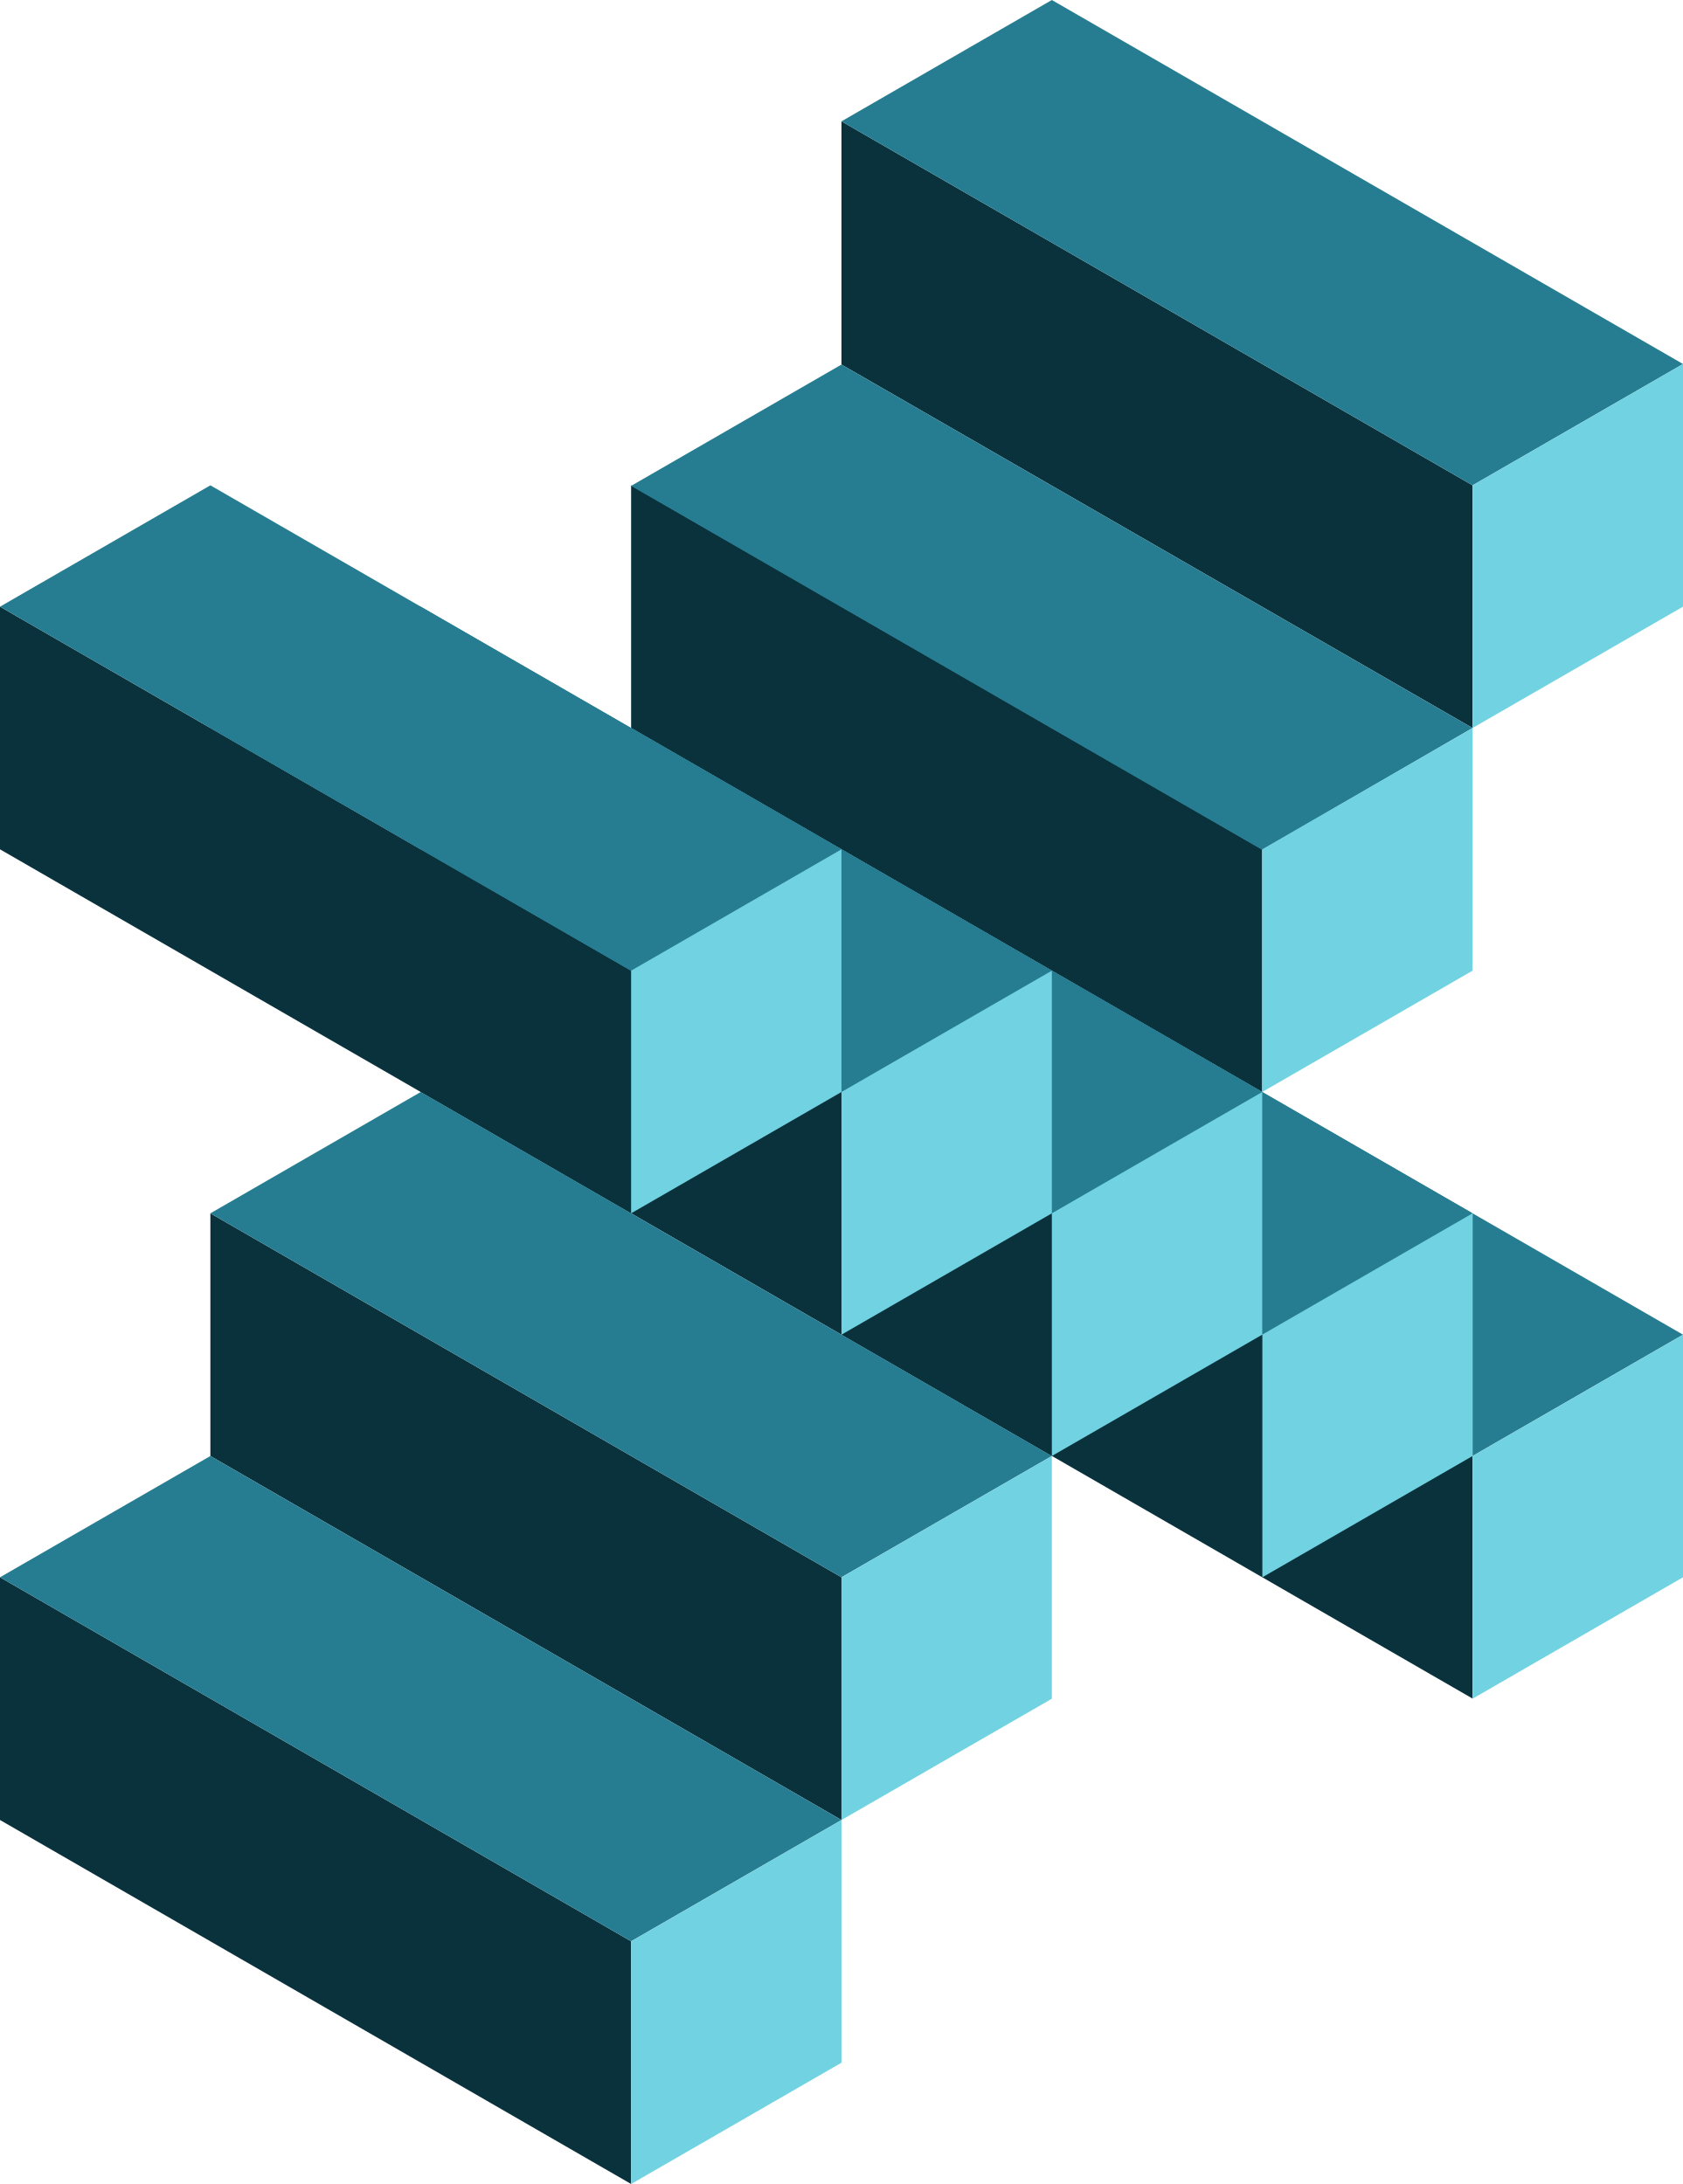
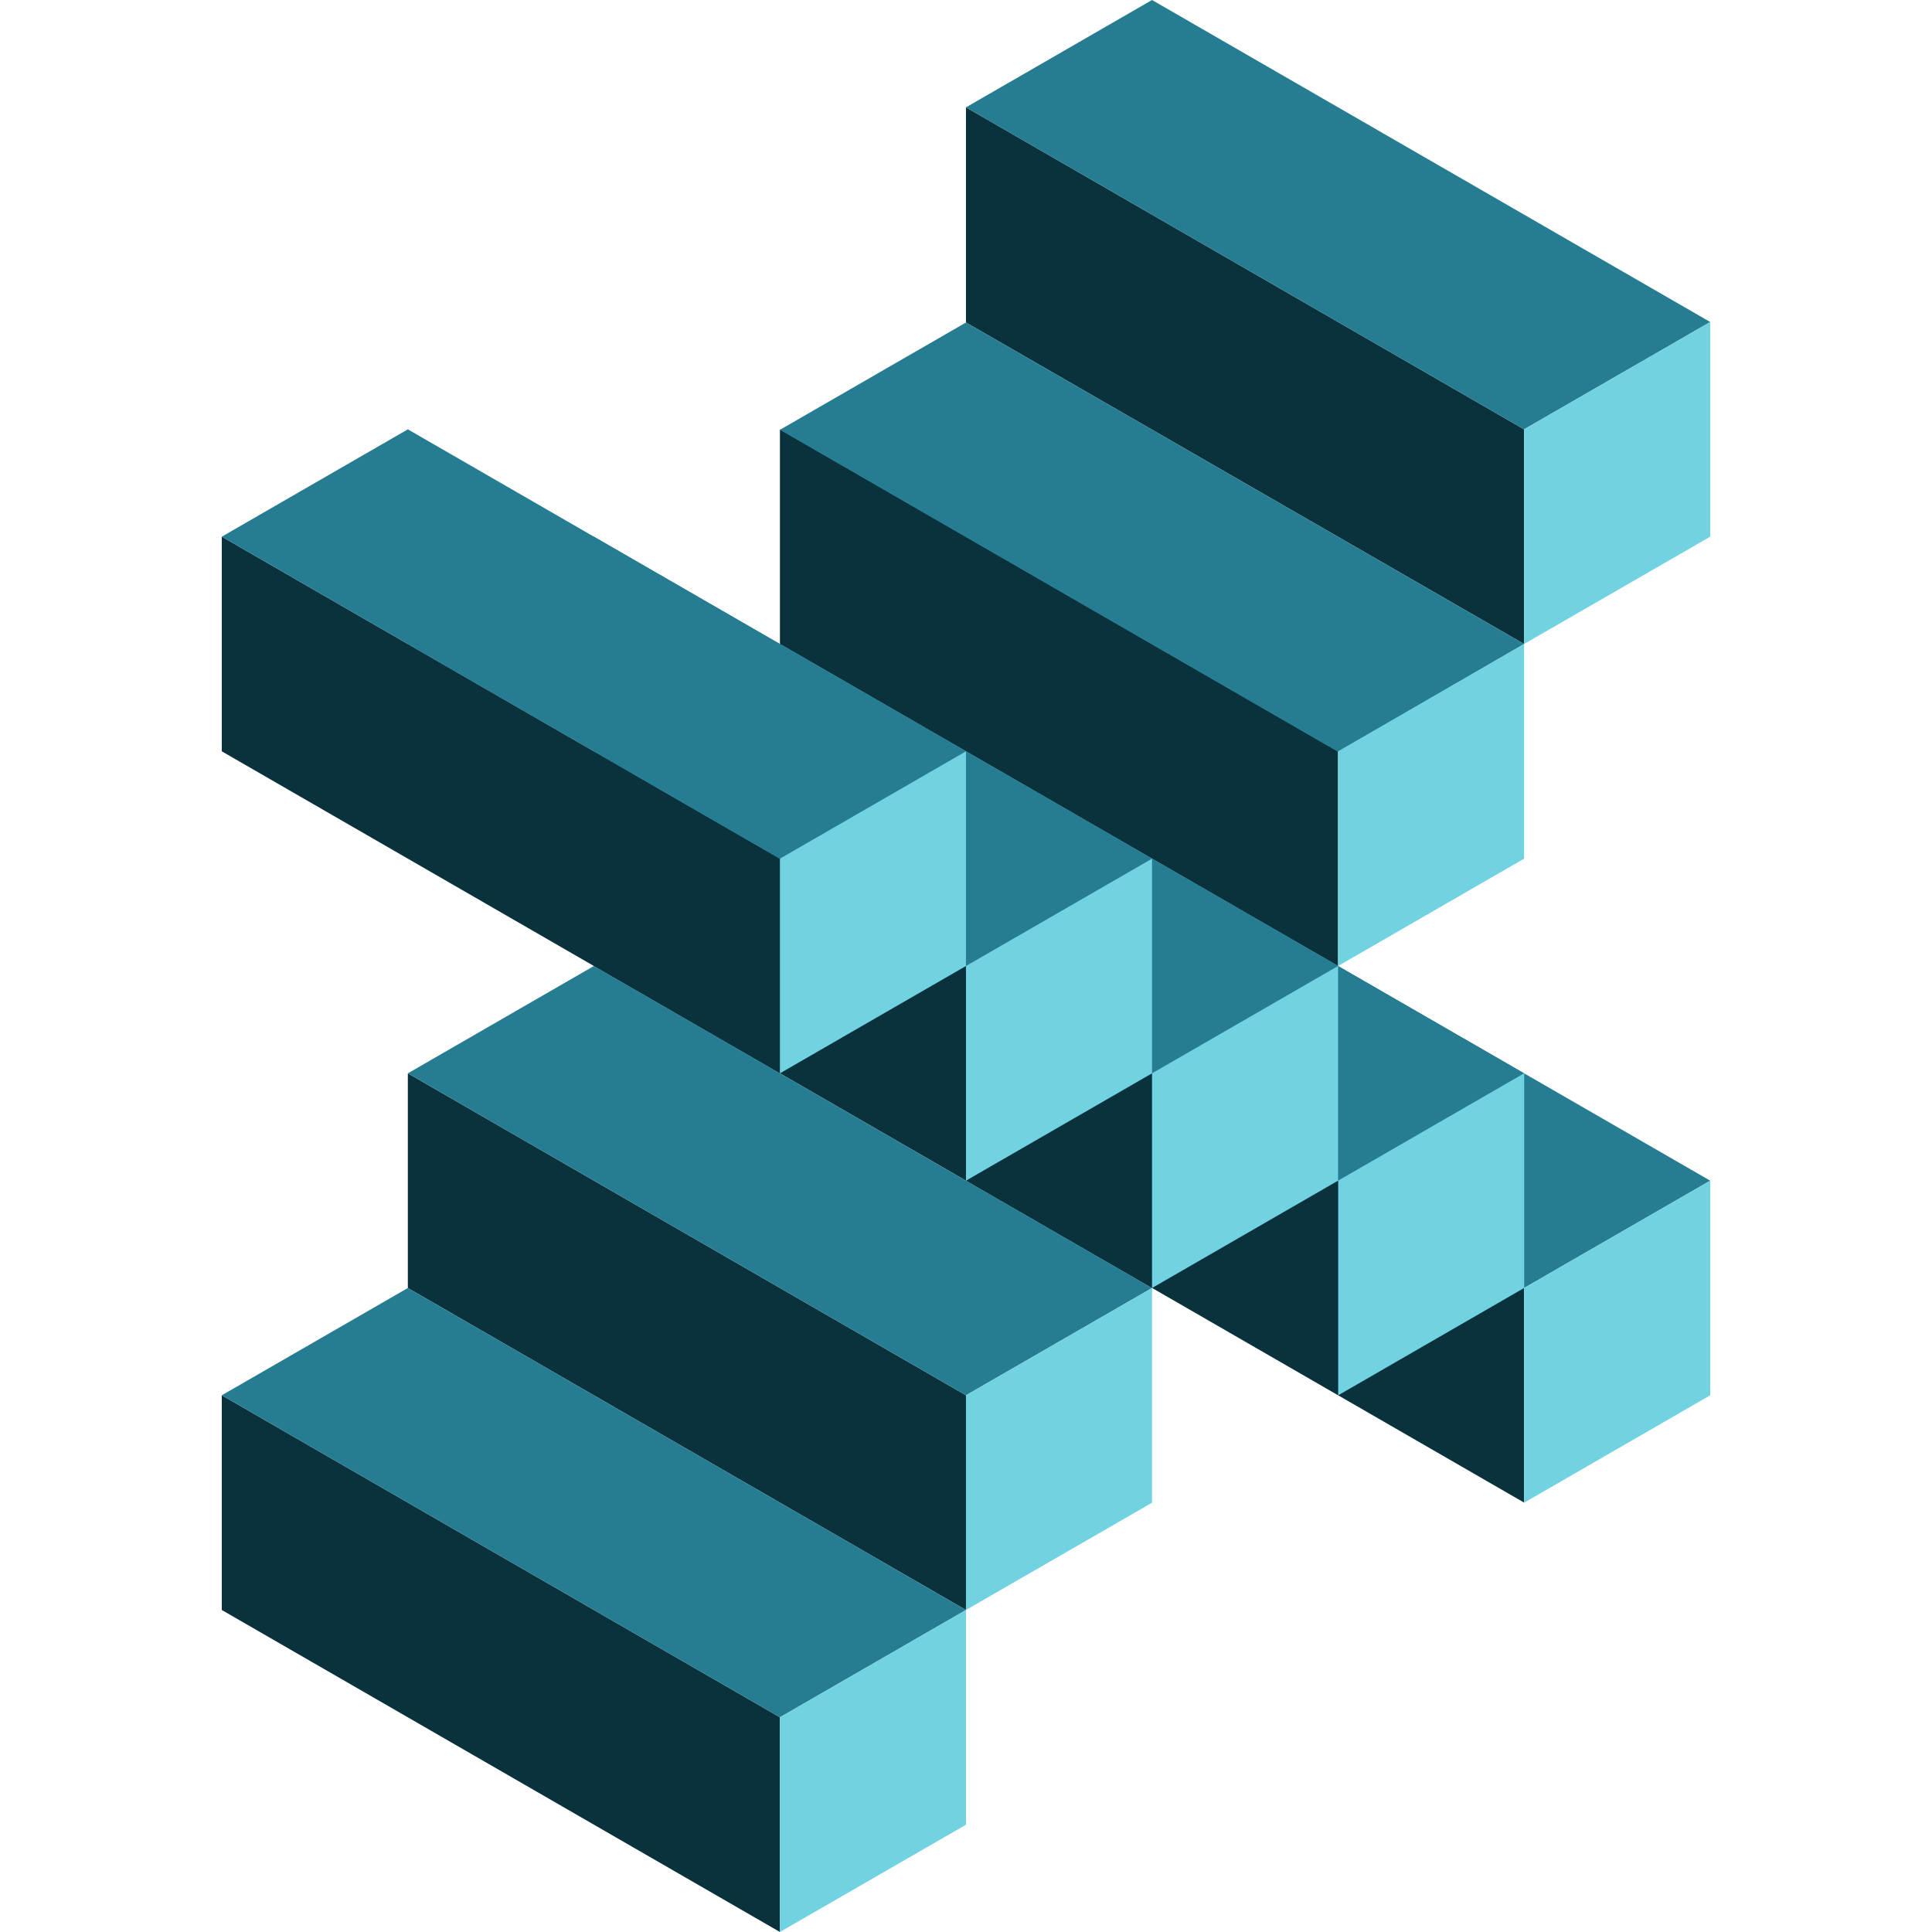
- <svg xmlns="http://www.w3.org/2000/svg" enable-background="new 0 0 115.556 150" version="1.1" viewBox="0 0 115.56 150" xml:space="preserve">
-   <g id="XMLID_1_">
-     <g id="XMLID_44_" fill="#0A323D">
-       <polygon id="XMLID_37_" points="43.334 66.667 0 41.667 0 58.333 43.334 83.333" />
-       <polygon id="XMLID_38_" points="57.778 108.33 14.445 83.333 14.445 100 57.778 125" />
-       <polygon id="XMLID_39_" points="43.334 133.33 0 108.33 0 125 43.334 150" />
-       <polygon id="XMLID_40_" points="86.667 58.333 43.334 33.333 43.334 50 86.667 75" />
-       <polygon id="XMLID_41_" points="101.11 33.333 57.778 8.333 57.778 25.038 101.11 50" />
-       <polygon id="XMLID_42_" points="101.11 99.995 57.778 74.995 57.778 91.661 101.11 116.66" />
-       <polygon id="XMLID_43_" points="72.223 83.333 28.889 58.333 28.889 75 72.223 100" />
+ <svg xmlns="http://www.w3.org/2000/svg" width="128" height="128" version="1.1" viewBox="0 0 33.867 33.867">
+   <g id="XMLID_1_" transform="matrix(.22578 0 0 .22578 3.8879 -1.6667e-7)">
+     <g id="XMLID_44_" fill="#0a323d">
+       <polygon id="XMLID_37_" points="0 41.667 0 58.333 43.334 83.333 43.334 66.667" />
+       <polygon id="XMLID_38_" points="14.445 83.333 14.445 100 57.778 125 57.778 108.33" />
+       <polygon id="XMLID_39_" points="0 108.33 0 125 43.334 150 43.334 133.33" />
+       <polygon id="XMLID_40_" points="43.334 33.333 43.334 50 86.667 75 86.667 58.333" />
+       <polygon id="XMLID_41_" points="57.778 8.333 57.778 25.038 101.11 50 101.11 33.333" />
+       <polygon id="XMLID_42_" points="57.778 74.995 57.778 91.661 101.11 116.66 101.11 99.995" />
+       <polygon id="XMLID_43_" points="28.889 58.333 28.889 75 72.223 100 72.223 83.333" />
    </g>
-     <g id="XMLID_36_" fill="#267D91">
-       <polygon id="XMLID_26_" points="43.334 66.667 0 41.667 14.445 33.333 57.778 58.333" />
-       <polygon id="XMLID_28_" points="57.724 74.971 14.39 49.971 28.835 41.638 72.168 66.638" />
-       <polygon id="XMLID_29_" points="72.223 83.333 28.889 58.333 43.334 50 86.667 75" />
-       <polygon id="XMLID_30_" points="86.667 58.371 43.333 33.371 57.778 25.038 101.11 50" />
-       <polygon id="XMLID_31_" points="101.11 33.333 57.778 8.333 72.223 0 115.56 25" />
-       <polygon id="XMLID_32_" points="86.613 91.638 43.279 66.638 57.724 58.305 101.06 83.305" />
-       <polygon id="XMLID_33_" points="101.11 100 57.778 75 72.223 66.667 115.56 91.667" />
-       <polygon id="XMLID_34_" points="57.778 108.33 14.445 83.333 28.889 75 72.223 100" />
-       <polygon id="XMLID_35_" points="43.334 133.33 0 108.33 14.445 100 57.778 125" />
+     <g id="XMLID_36_" fill="#267d91">
+       <polygon id="XMLID_26_" points="0 41.667 14.445 33.333 57.778 58.333 43.334 66.667" />
+       <polygon id="XMLID_28_" points="14.39 49.971 28.835 41.638 72.168 66.638 57.724 74.971" />
+       <polygon id="XMLID_29_" points="28.889 58.333 43.334 50 86.667 75 72.223 83.333" />
+       <polygon id="XMLID_30_" points="43.333 33.371 57.778 25.038 101.11 50 86.667 58.371" />
+       <polygon id="XMLID_31_" points="57.778 8.333 72.223 0 115.56 25 101.11 33.333" />
+       <polygon id="XMLID_32_" points="43.279 66.638 57.724 58.305 101.06 83.305 86.613 91.638" />
+       <polygon id="XMLID_33_" points="57.778 75 72.223 66.667 115.56 91.667 101.11 100" />
+       <polygon id="XMLID_34_" points="14.445 83.333 28.889 75 72.223 100 57.778 108.33" />
+       <polygon id="XMLID_35_" points="0 108.33 14.445 100 57.778 125 43.334 133.33" />
    </g>
-     <g id="XMLID_17_" fill="#71D2E2">
-       <polygon id="XMLID_18_" points="43.334 66.667 57.778 58.333 57.778 75 43.334 83.333" />
-       <polygon id="XMLID_19_" points="57.778 75 72.223 66.667 72.223 83.333 57.778 91.667" />
-       <polygon id="XMLID_20_" points="72.223 83.333 86.667 75 86.667 91.667 72.223 100" />
-       <polygon id="XMLID_21_" points="86.667 58.333 101.11 50 101.11 66.667 86.667 75" />
-       <polygon id="XMLID_22_" points="101.11 33.333 115.56 25 115.56 41.667 101.11 50" />
-       <polygon id="XMLID_23_" points="86.677 91.661 101.12 83.328 101.12 99.995 86.677 108.33" />
-       <polygon id="XMLID_24_" points="101.11 100 115.56 91.667 115.56 108.33 101.11 116.67" />
-       <polygon id="XMLID_25_" points="57.778 108.33 72.223 100 72.223 116.67 57.778 125" />
-       <polygon id="XMLID_64_" points="43.334 133.33 57.778 125 57.778 141.67 43.334 150" />
+     <g id="XMLID_17_" fill="#71d2e2">
+       <polygon id="XMLID_18_" points="57.778 58.333 57.778 75 43.334 83.333 43.334 66.667" />
+       <polygon id="XMLID_19_" points="72.223 66.667 72.223 83.333 57.778 91.667 57.778 75" />
+       <polygon id="XMLID_20_" points="86.667 75 86.667 91.667 72.223 100 72.223 83.333" />
+       <polygon id="XMLID_21_" points="101.11 50 101.11 66.667 86.667 75 86.667 58.333" />
+       <polygon id="XMLID_22_" points="115.56 25 115.56 41.667 101.11 50 101.11 33.333" />
+       <polygon id="XMLID_23_" points="101.12 83.328 101.12 99.995 86.677 108.33 86.677 91.661" />
+       <polygon id="XMLID_24_" points="115.56 91.667 115.56 108.33 101.11 116.67 101.11 100" />
+       <polygon id="XMLID_25_" points="72.223 100 72.223 116.67 57.778 125 57.778 108.33" />
+       <polygon id="XMLID_64_" points="57.778 125 57.778 141.67 43.334 150 43.334 133.33" />
    </g>
  </g>
</svg>
